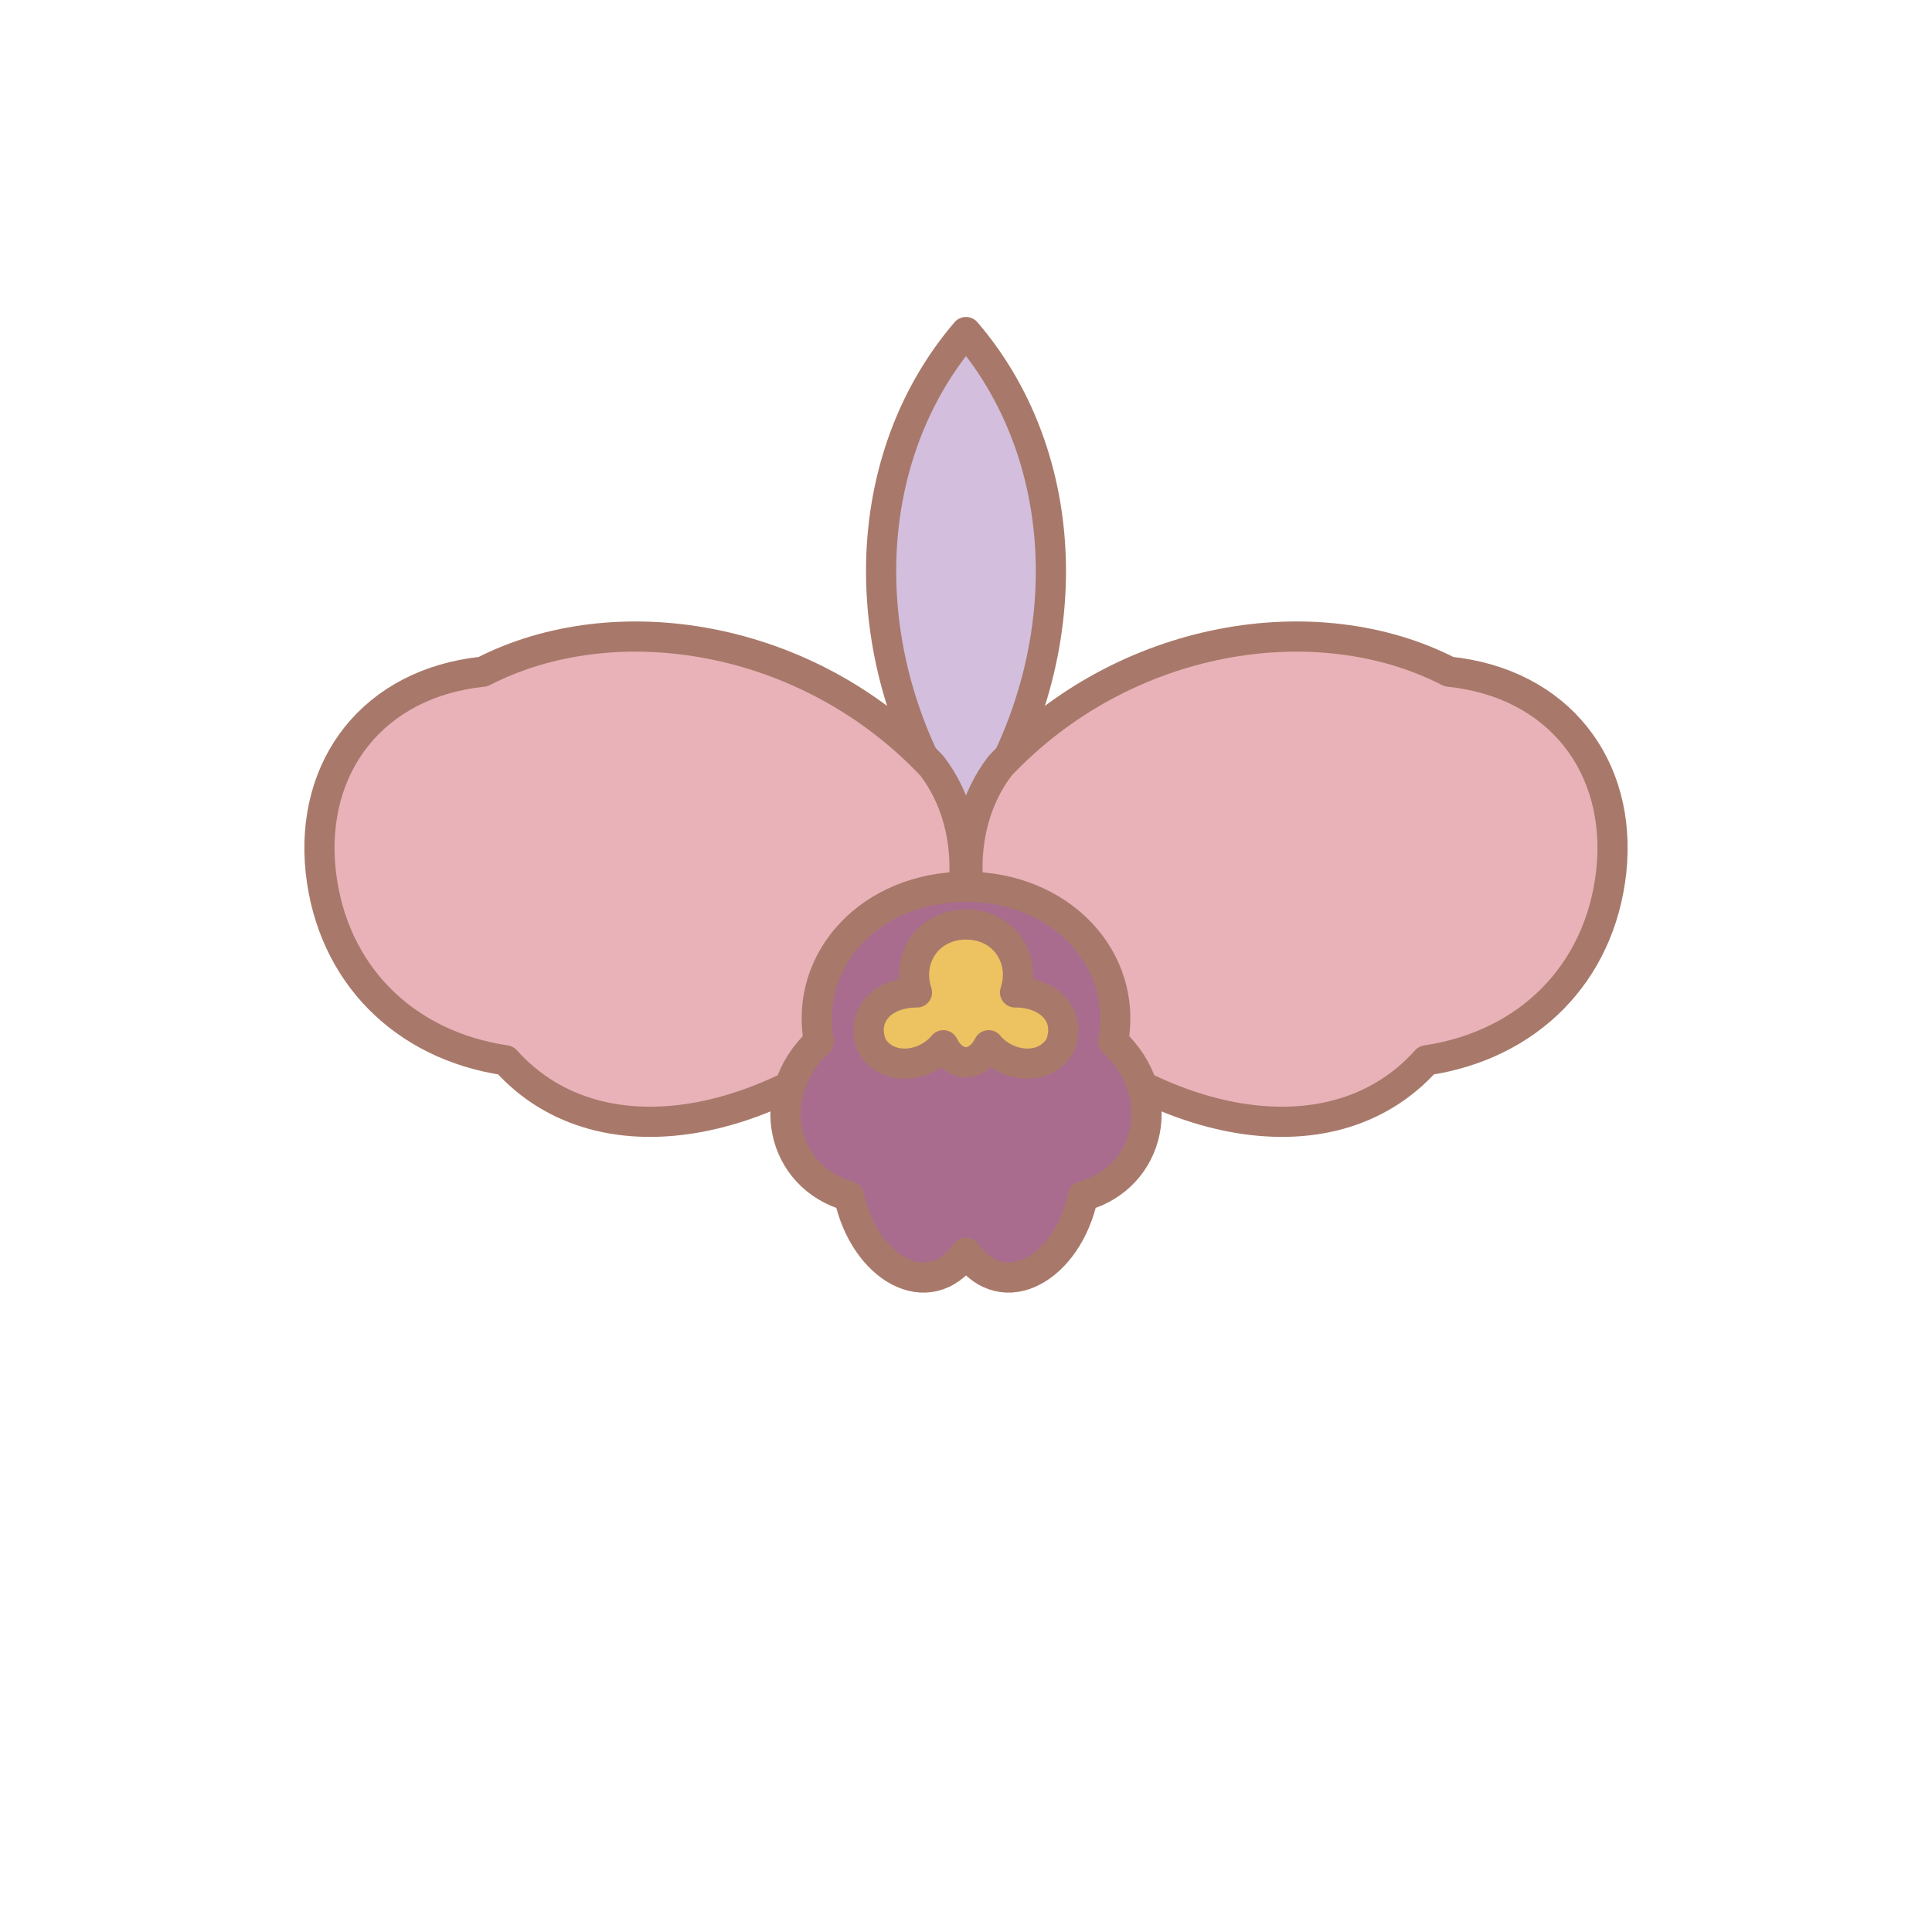
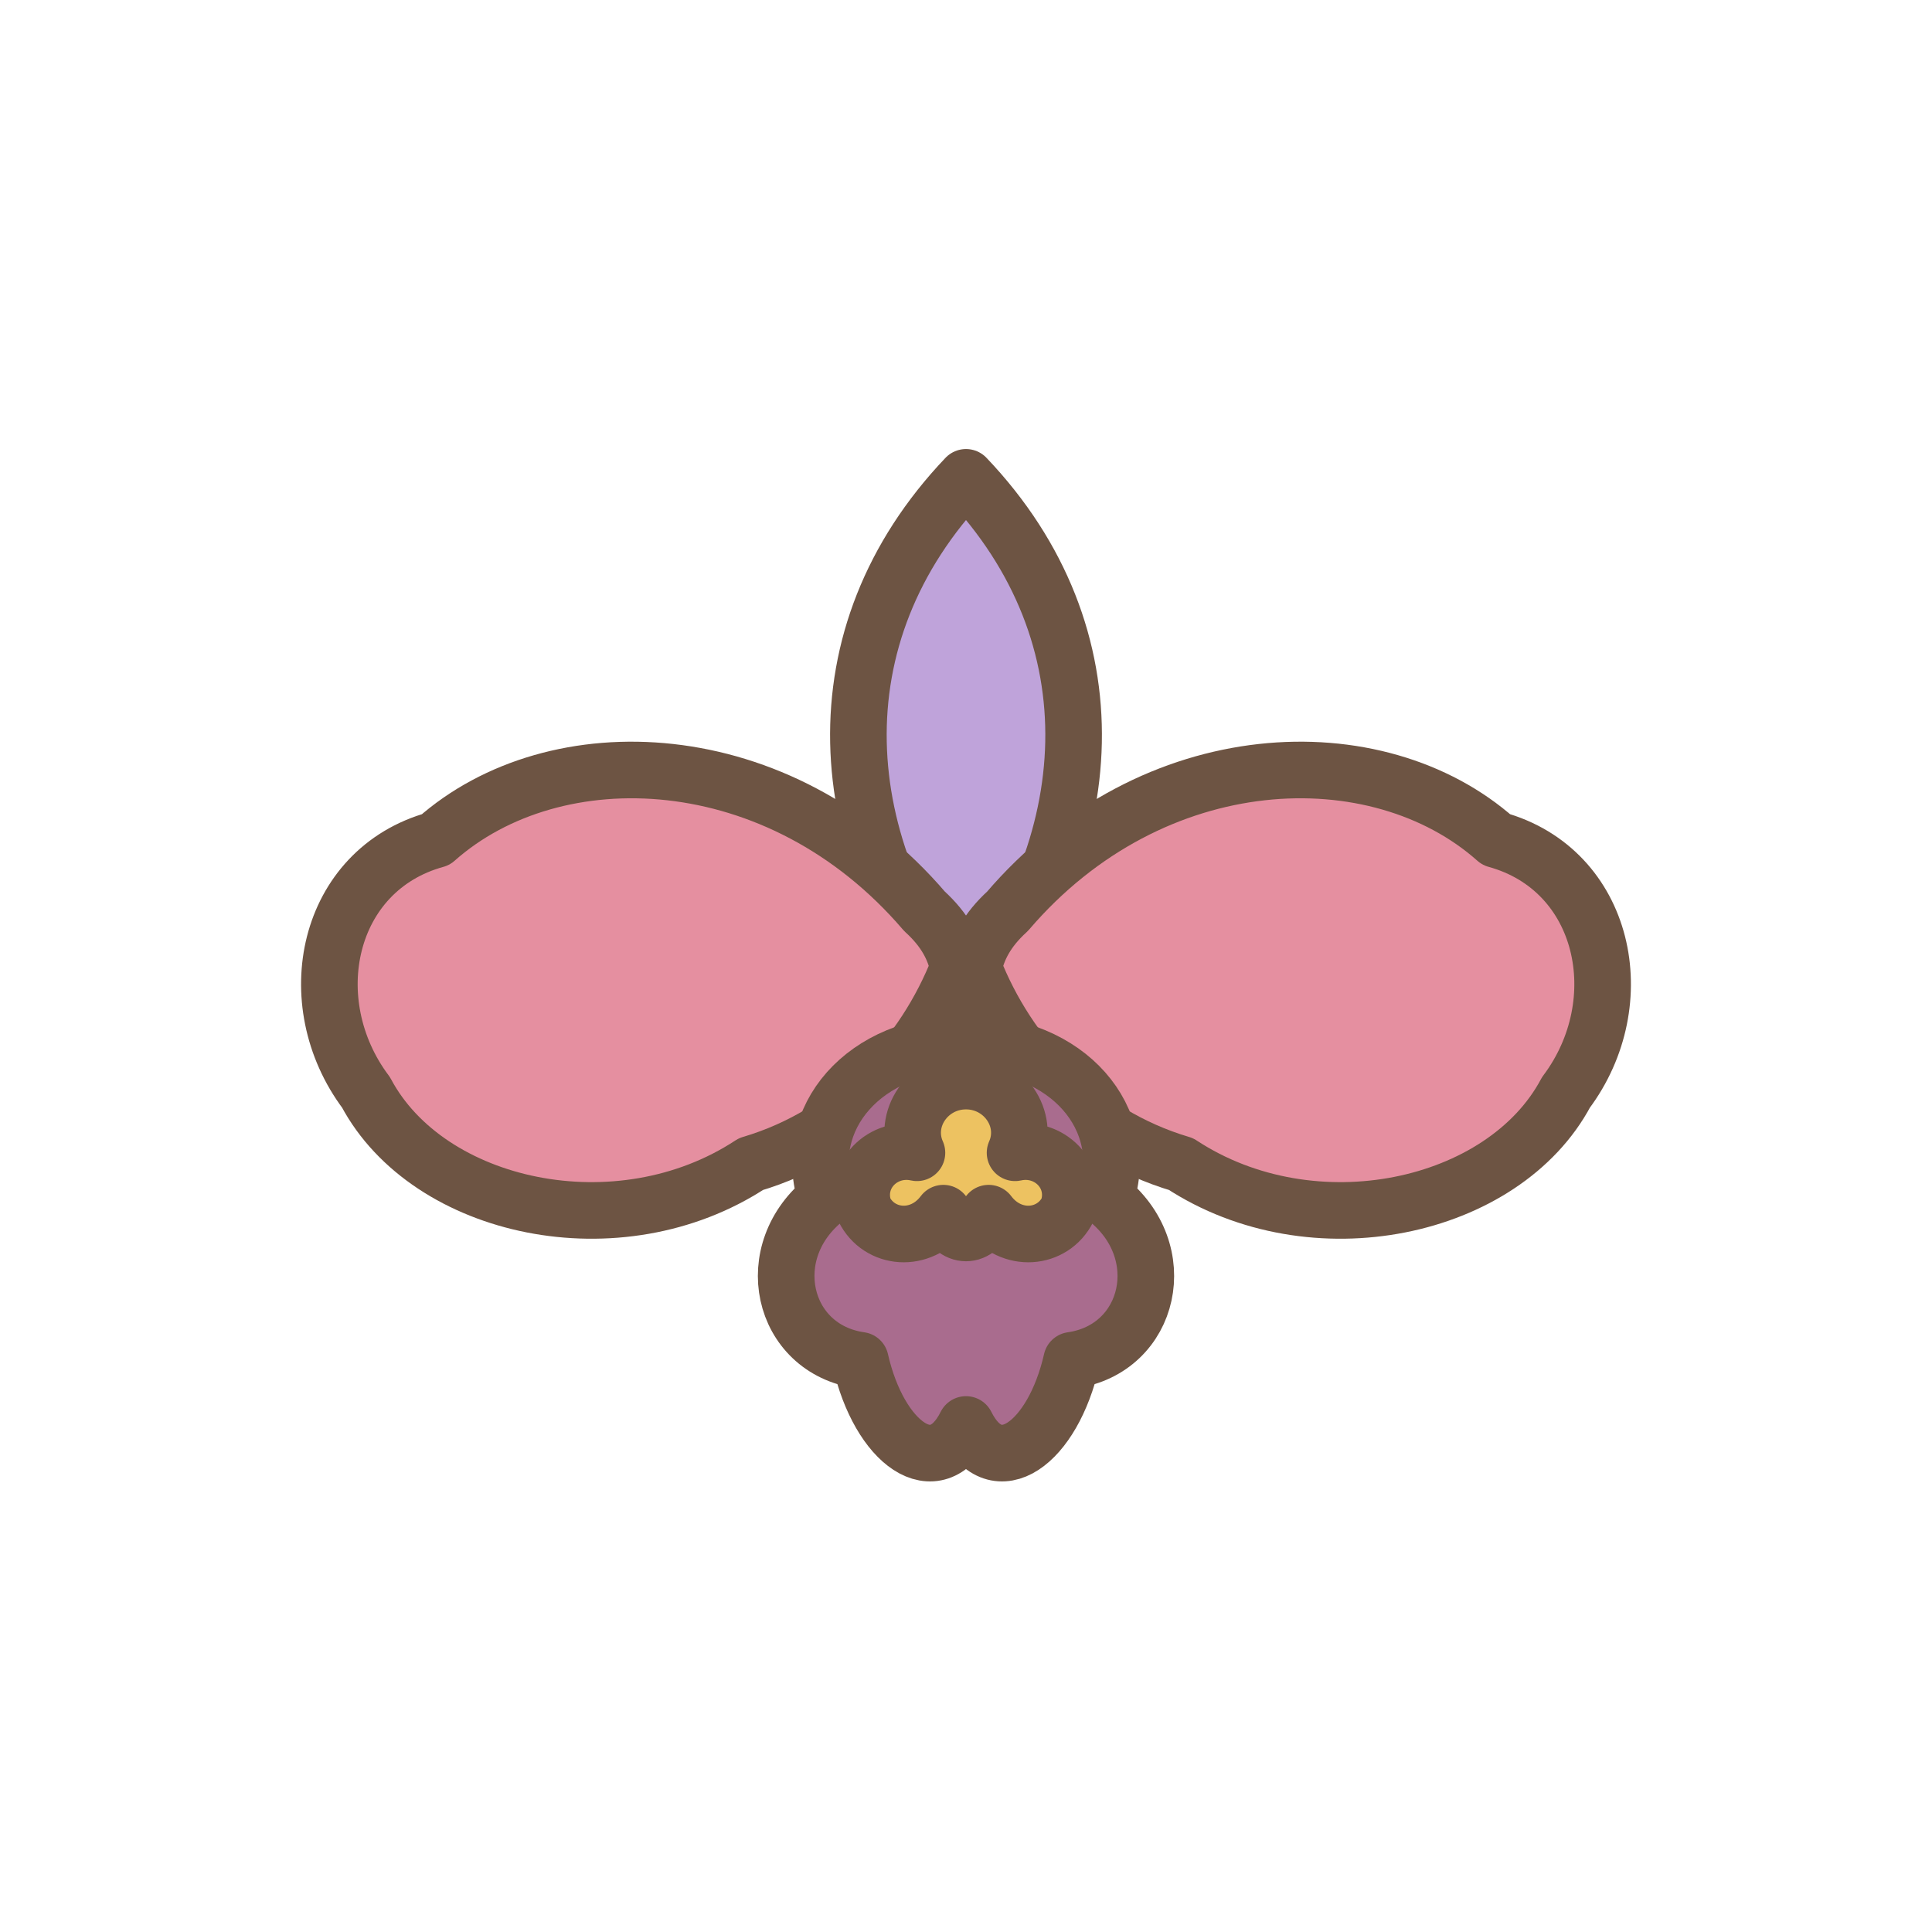
<svg xmlns="http://www.w3.org/2000/svg" width="1024" height="1024" role="img" aria-label="Orchid" viewBox="0 0 1024 1024">
-   <g stroke="#A8796A" stroke-width="16" stroke-linejoin="round" stroke-linecap="round">
-     <path id="petal-top" fill="#D3BEDD" d="M512 176C452 246 452 356 512 440C572 356 572 246 512 176Z" />
-     <path id="petal-left" fill="#E9B2B8" d="M494 406C428 336 326 320 256 356C198 362 164 406 170 462C176 516 214 554 268 562C320 620 418 596 486 526C516 494 520 440 494 406Z" />
-     <path id="petal-right" fill="#E9B2B8" d="M530 406C596 336 698 320 768 356C826 362 860 406 854 462C848 516 810 554 756 562C704 620 606 596 538 526C508 494 504 440 530 406Z" />
-     <path id="orchid-core" fill="#A96C8E" d="M512 470C462 470 426 508 434 552C404 580 414 624 450 634C458 672 492 692 512 664C532 692 566 672 574 634C610 624 620 580 590 552C598 508 562 470 512 470Z" />
-     <path id="orchid-throat" fill="#EDC261" d="M512 490C492 490 480 508 486 526C468 526 456 538 462 554C470 568 490 566 500 554C506 566 518 566 524 554C534 566 554 568 562 554C568 538 556 526 538 526C544 508 532 490 512 490Z" />
+   <g transform="translate(0 59)" stroke="#6D5443" stroke-width="30" stroke-linejoin="round" stroke-linecap="round">
+     <path id="petal-top" fill="#BFA3DA" d="M512 194C432 278 440 390 512 478C584 390 592 278 512 194Z" />
+     <path id="petal-left" fill="#E58FA0" d="M490 424C413 334 294 330 231 386C173 402 158 472 194 520C227 582 328 604 398 558C452 542 490 500 508 454C506 444 501 434 490 424Z" />
+     <path id="petal-right" fill="#E58FA0" d="M534 424C611 334 730 330 793 386C851 402 866 472 830 520C797 582 696 604 626 558C572 542 534 500 516 454C518 444 523 434 534 424Z" />
+     <path id="orchid-core" fill="#A96C8E" d="M512 494C458 494 424 534 438 576C402 604 414 656 456 662C466 706 496 728 512 696C528 728 558 706 568 662C610 656 622 604 586 576C600 534 566 494 512 494Z" />
+     <path id="orchid-throat" fill="#EDC261" d="M512 514C492 514 478 534 486 552C468 548 452 564 458 582C466 598 488 600 500 584C506 598 518 598 524 584C536 600 558 598 566 582C572 564 556 548 538 552C546 534 532 514 512 514Z" />
  </g>
</svg>
